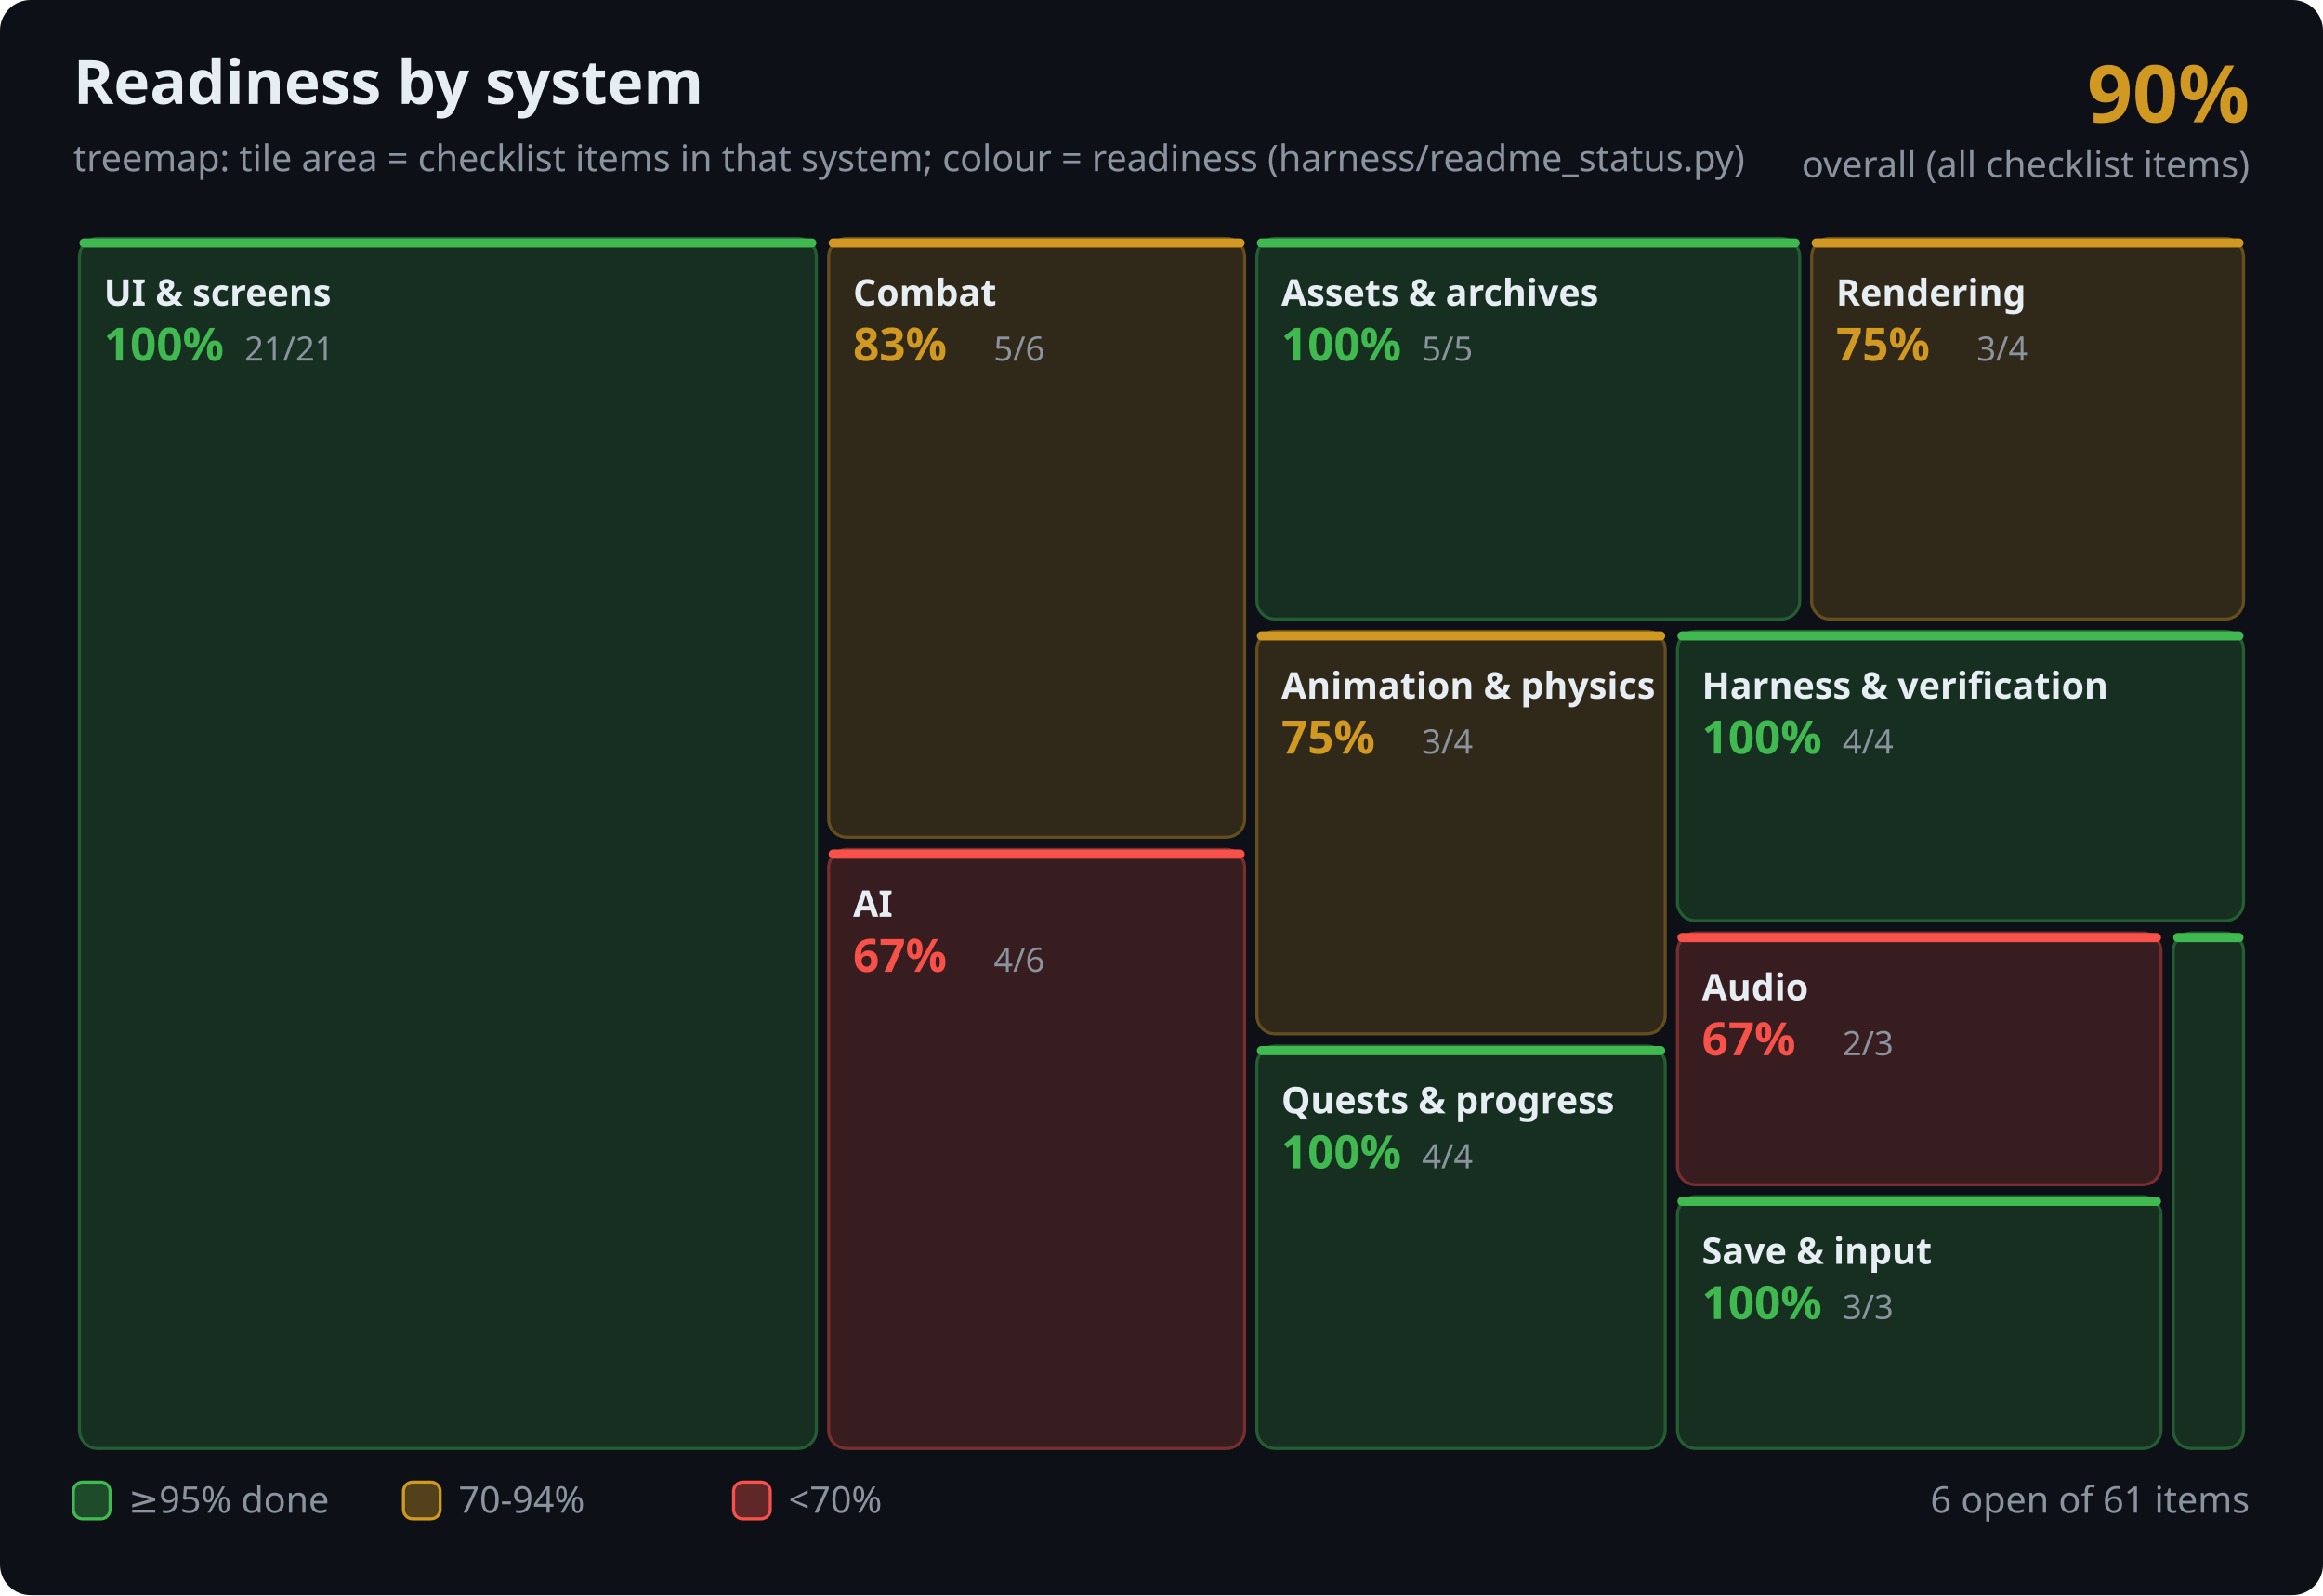
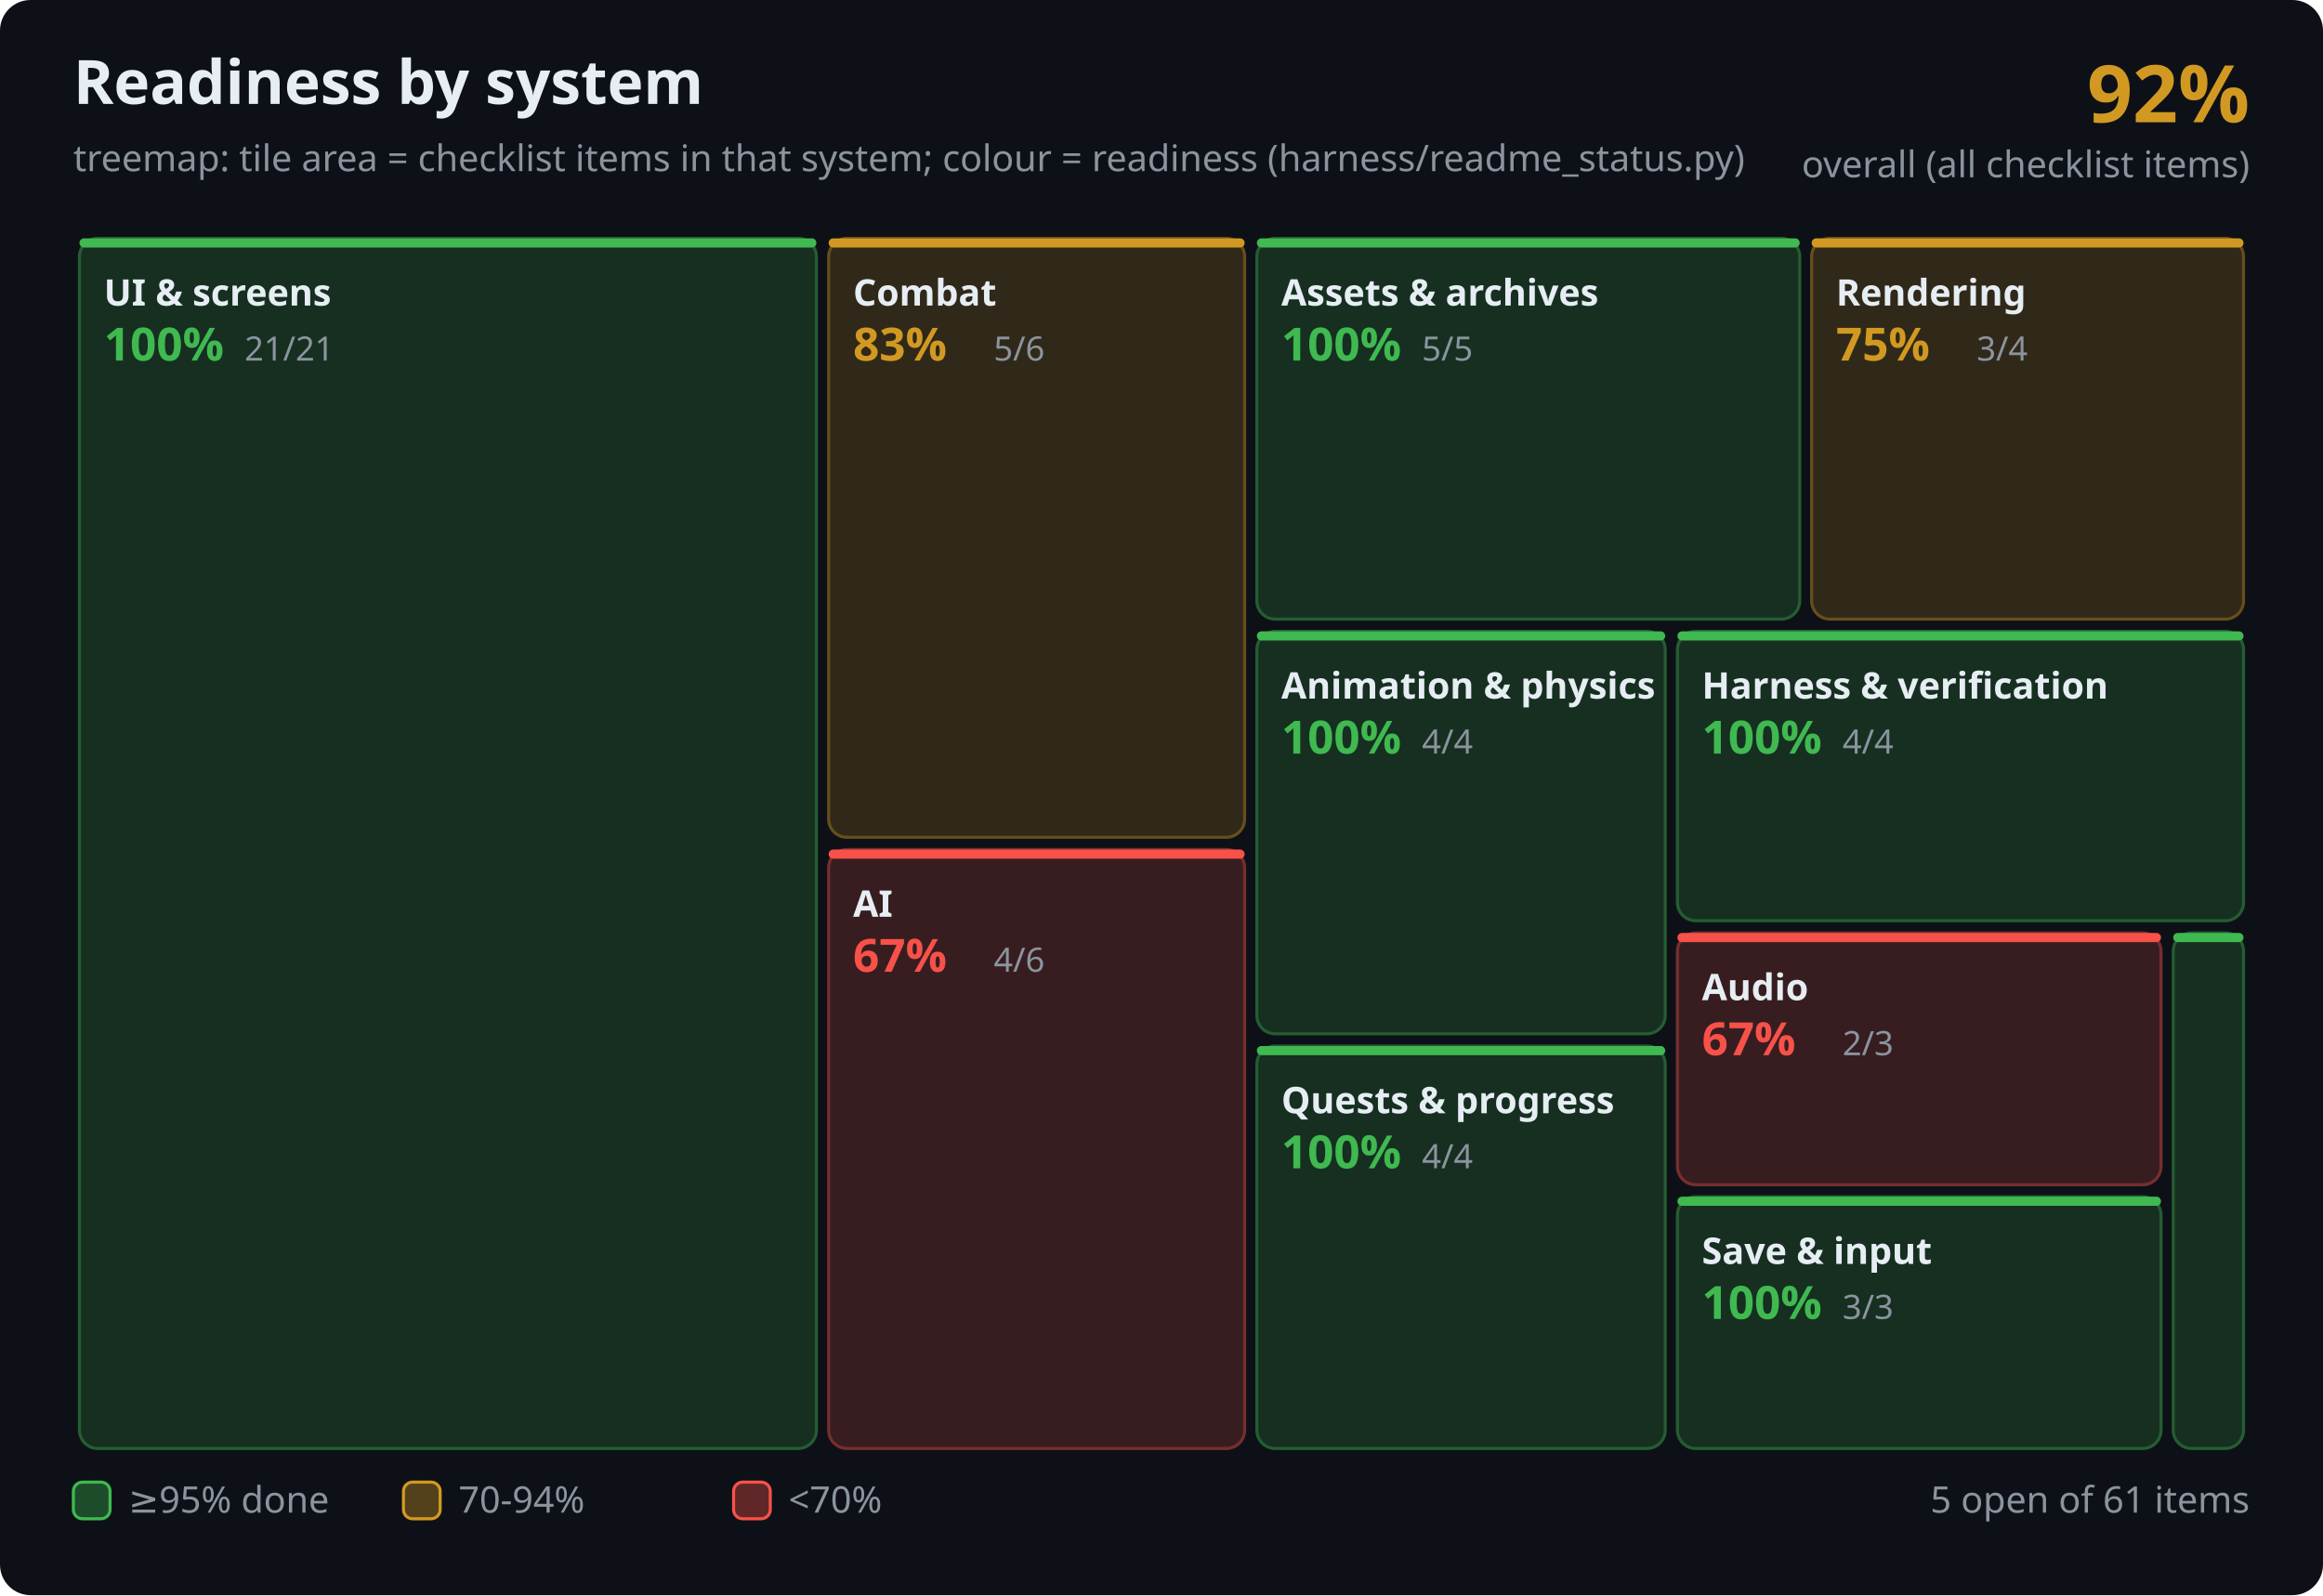
<svg xmlns="http://www.w3.org/2000/svg" width="760" height="522" viewBox="0 0 760 522" font-family="Segoe UI,Ubuntu,sans-serif">
  <rect width="760" height="522" rx="10" fill="#0d1117" />
  <text x="24" y="34" fill="#e6edf3" font-size="20" font-weight="600">Readiness by system</text>
  <text x="24" y="56" fill="#8b949e" font-size="12">treemap: tile area = checklist items in that system; colour = readiness (harness/readme_status.py)</text>
-   <text x="736" y="40" fill="#d29922" font-size="26" font-weight="700" text-anchor="end">90%</text>
+   <text x="736" y="40" fill="#d29922" font-size="26" font-weight="700" text-anchor="end">92%</text>
  <text x="736" y="58" fill="#8b949e" font-size="12" text-anchor="end">overall (all checklist items)</text>
  <g>
    <rect x="411.2" y="78.0" width="177.6" height="124.6" rx="6" fill="#162f21" stroke="#245d31" />
    <rect x="411.2" y="78.0" width="177.6" height="3" rx="1.5" fill="#3fb950" />
    <text x="419.2" y="100.0" fill="#e6edf3" font-size="12" font-weight="600">Assets &amp; archives</text>
    <text x="419.2" y="118.0" fill="#3fb950" font-size="15" font-weight="700">100%</text>
    <text x="465.2" y="118.0" fill="#8b949e" font-size="11">5/5</text>
  </g>
  <g>
    <rect x="592.7" y="78.0" width="141.3" height="124.6" rx="6" fill="#302919" stroke="#664e1c" />
    <rect x="592.7" y="78.0" width="141.3" height="3" rx="1.5" fill="#d29922" />
    <text x="600.7" y="100.0" fill="#e6edf3" font-size="12" font-weight="600">Rendering</text>
    <text x="600.7" y="118.0" fill="#d29922" font-size="15" font-weight="700">75%</text>
    <text x="646.7" y="118.0" fill="#8b949e" font-size="11">3/4</text>
  </g>
  <g>
-     <rect x="411.2" y="206.6" width="133.6" height="131.7" rx="6" fill="#302919" stroke="#664e1c" />
-     <rect x="411.2" y="206.6" width="133.6" height="3" rx="1.5" fill="#d29922" />
+     <rect x="411.2" y="206.6" width="133.6" height="131.7" rx="6" fill="#162f21" stroke="#245d31" />
+     <rect x="411.2" y="206.6" width="133.6" height="3" rx="1.5" fill="#3fb950" />
    <text x="419.2" y="228.6" fill="#e6edf3" font-size="12" font-weight="600">Animation &amp; physics</text>
-     <text x="419.2" y="246.6" fill="#d29922" font-size="15" font-weight="700">75%</text>
-     <text x="465.2" y="246.6" fill="#8b949e" font-size="11">3/4</text>
+     <text x="419.2" y="246.6" fill="#3fb950" font-size="15" font-weight="700">100%</text>
+     <text x="465.2" y="246.6" fill="#8b949e" font-size="11">4/4</text>
  </g>
  <g>
    <rect x="271.1" y="78.0" width="136.1" height="196.0" rx="6" fill="#302919" stroke="#664e1c" />
    <rect x="271.1" y="78.0" width="136.1" height="3" rx="1.5" fill="#d29922" />
    <text x="279.1" y="100.0" fill="#e6edf3" font-size="12" font-weight="600">Combat</text>
    <text x="279.1" y="118.0" fill="#d29922" font-size="15" font-weight="700">83%</text>
    <text x="325.1" y="118.0" fill="#8b949e" font-size="11">5/6</text>
  </g>
  <g>
    <rect x="271.1" y="278.0" width="136.1" height="196.0" rx="6" fill="#371d20" stroke="#772e2e" />
    <rect x="271.1" y="278.0" width="136.1" height="3" rx="1.5" fill="#f85149" />
    <text x="279.1" y="300.0" fill="#e6edf3" font-size="12" font-weight="600">AI</text>
    <text x="279.1" y="318.0" fill="#f85149" font-size="15" font-weight="700">67%</text>
    <text x="325.1" y="318.0" fill="#8b949e" font-size="11">4/6</text>
  </g>
  <g>
    <rect x="26.0" y="78.0" width="241.1" height="396.0" rx="6" fill="#162f21" stroke="#245d31" />
    <rect x="26.0" y="78.0" width="241.1" height="3" rx="1.5" fill="#3fb950" />
    <text x="34.0" y="100.0" fill="#e6edf3" font-size="12" font-weight="600">UI &amp; screens</text>
    <text x="34.0" y="118.0" fill="#3fb950" font-size="15" font-weight="700">100%</text>
    <text x="80.0" y="118.0" fill="#8b949e" font-size="11">21/21</text>
  </g>
  <g>
    <rect x="411.2" y="342.3" width="133.6" height="131.7" rx="6" fill="#162f21" stroke="#245d31" />
    <rect x="411.2" y="342.3" width="133.6" height="3" rx="1.5" fill="#3fb950" />
    <text x="419.2" y="364.3" fill="#e6edf3" font-size="12" font-weight="600">Quests &amp; progress</text>
    <text x="419.2" y="382.3" fill="#3fb950" font-size="15" font-weight="700">100%</text>
    <text x="465.2" y="382.3" fill="#8b949e" font-size="11">4/4</text>
  </g>
  <g>
    <rect x="548.8" y="305.3" width="158.2" height="82.4" rx="6" fill="#371d20" stroke="#772e2e" />
    <rect x="548.8" y="305.3" width="158.2" height="3" rx="1.5" fill="#f85149" />
    <text x="556.8" y="327.3" fill="#e6edf3" font-size="12" font-weight="600">Audio</text>
    <text x="556.8" y="345.3" fill="#f85149" font-size="15" font-weight="700">67%</text>
    <text x="602.8" y="345.3" fill="#8b949e" font-size="11">2/3</text>
  </g>
  <g>
    <rect x="548.8" y="391.6" width="158.2" height="82.4" rx="6" fill="#162f21" stroke="#245d31" />
    <rect x="548.8" y="391.6" width="158.2" height="3" rx="1.5" fill="#3fb950" />
    <text x="556.8" y="413.6" fill="#e6edf3" font-size="12" font-weight="600">Save &amp; input</text>
    <text x="556.8" y="431.6" fill="#3fb950" font-size="15" font-weight="700">100%</text>
    <text x="602.8" y="431.6" fill="#8b949e" font-size="11">3/3</text>
  </g>
  <g>
    <rect x="711.0" y="305.3" width="23.0" height="168.7" rx="6" fill="#162f21" stroke="#245d31" />
    <rect x="711.0" y="305.3" width="23.0" height="3" rx="1.5" fill="#3fb950" />
  </g>
  <g>
    <rect x="548.8" y="206.6" width="185.2" height="94.7" rx="6" fill="#162f21" stroke="#245d31" />
    <rect x="548.8" y="206.6" width="185.2" height="3" rx="1.5" fill="#3fb950" />
    <text x="556.8" y="228.6" fill="#e6edf3" font-size="12" font-weight="600">Harness &amp; verification</text>
    <text x="556.8" y="246.6" fill="#3fb950" font-size="15" font-weight="700">100%</text>
    <text x="602.8" y="246.6" fill="#8b949e" font-size="11">4/4</text>
  </g>
  <rect x="24" y="485" width="12" height="12" rx="3" fill="#1e4c2b" stroke="#3fb950" />
  <text x="42" y="495" fill="#8b949e" font-size="12">≥95% done</text>
  <rect x="132" y="485" width="12" height="12" rx="3" fill="#52411b" stroke="#d29922" />
  <text x="150" y="495" fill="#8b949e" font-size="12">70-94%</text>
  <rect x="240" y="485" width="12" height="12" rx="3" fill="#5f2728" stroke="#f85149" />
  <text x="258" y="495" fill="#8b949e" font-size="12">&lt;70%</text>
-   <text x="736" y="495" fill="#8b949e" font-size="12" text-anchor="end">6 open of 61 items</text>
+   <text x="736" y="495" fill="#8b949e" font-size="12" text-anchor="end">5 open of 61 items</text>
</svg>
